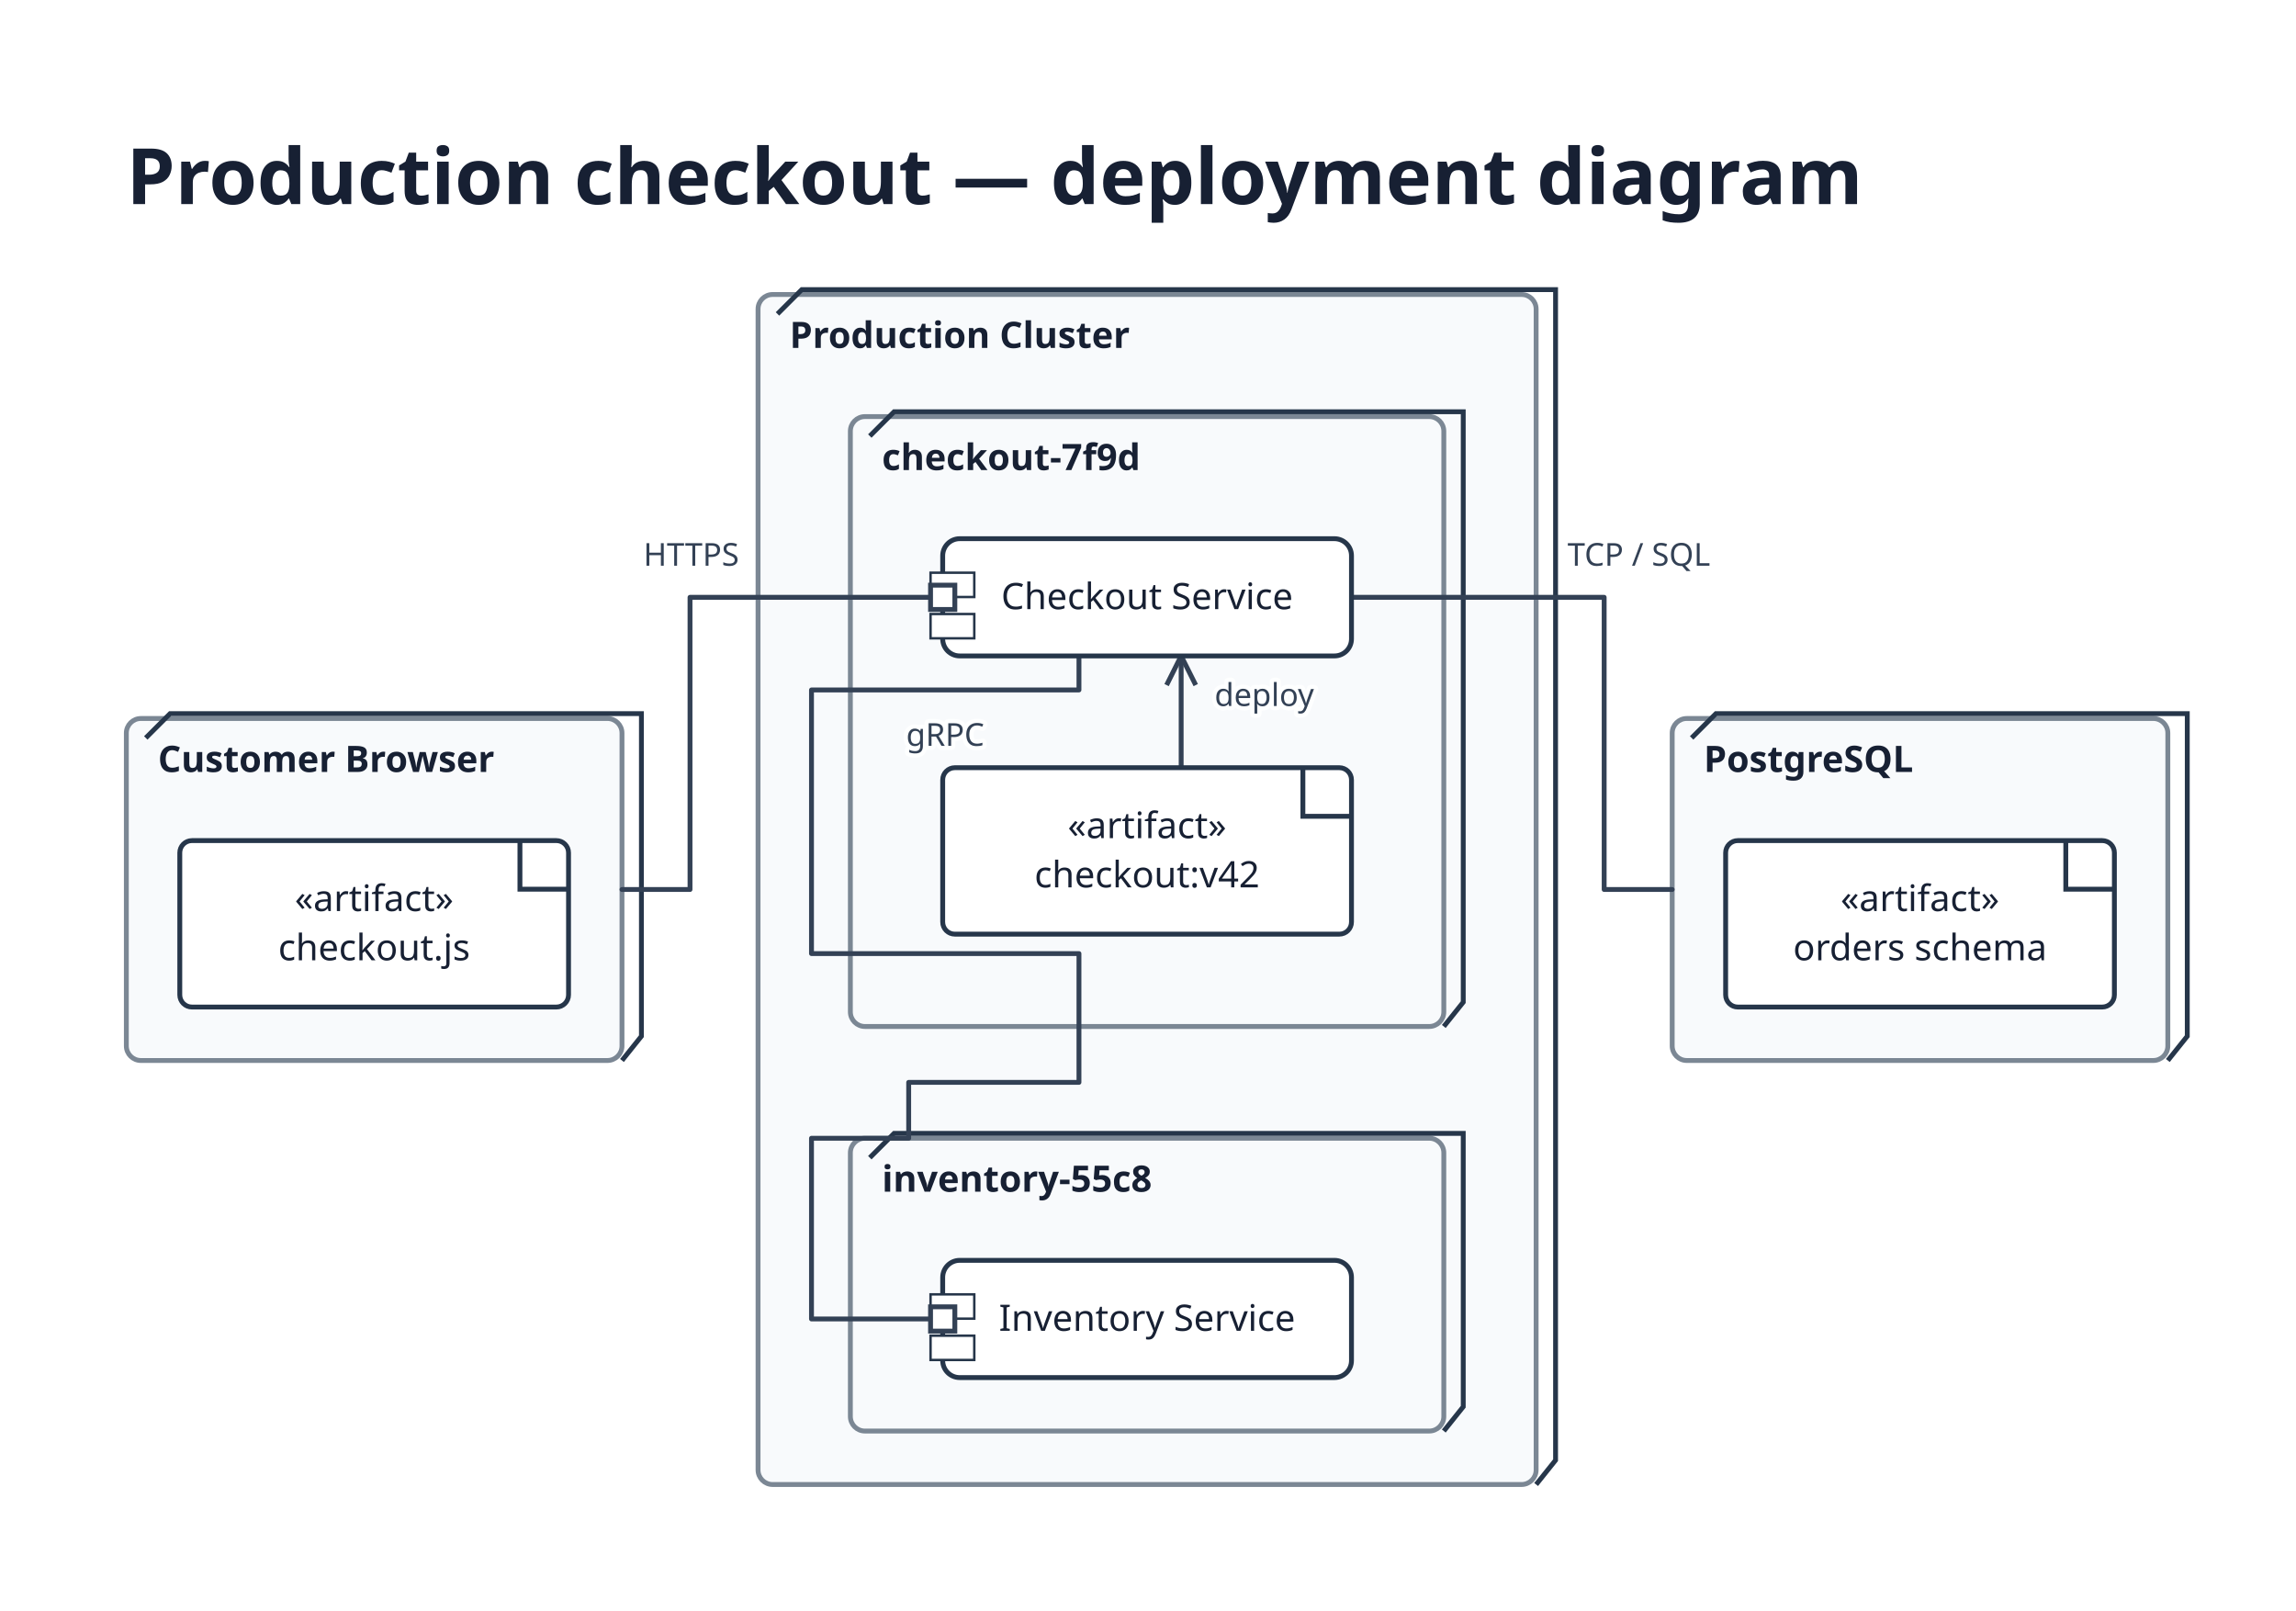
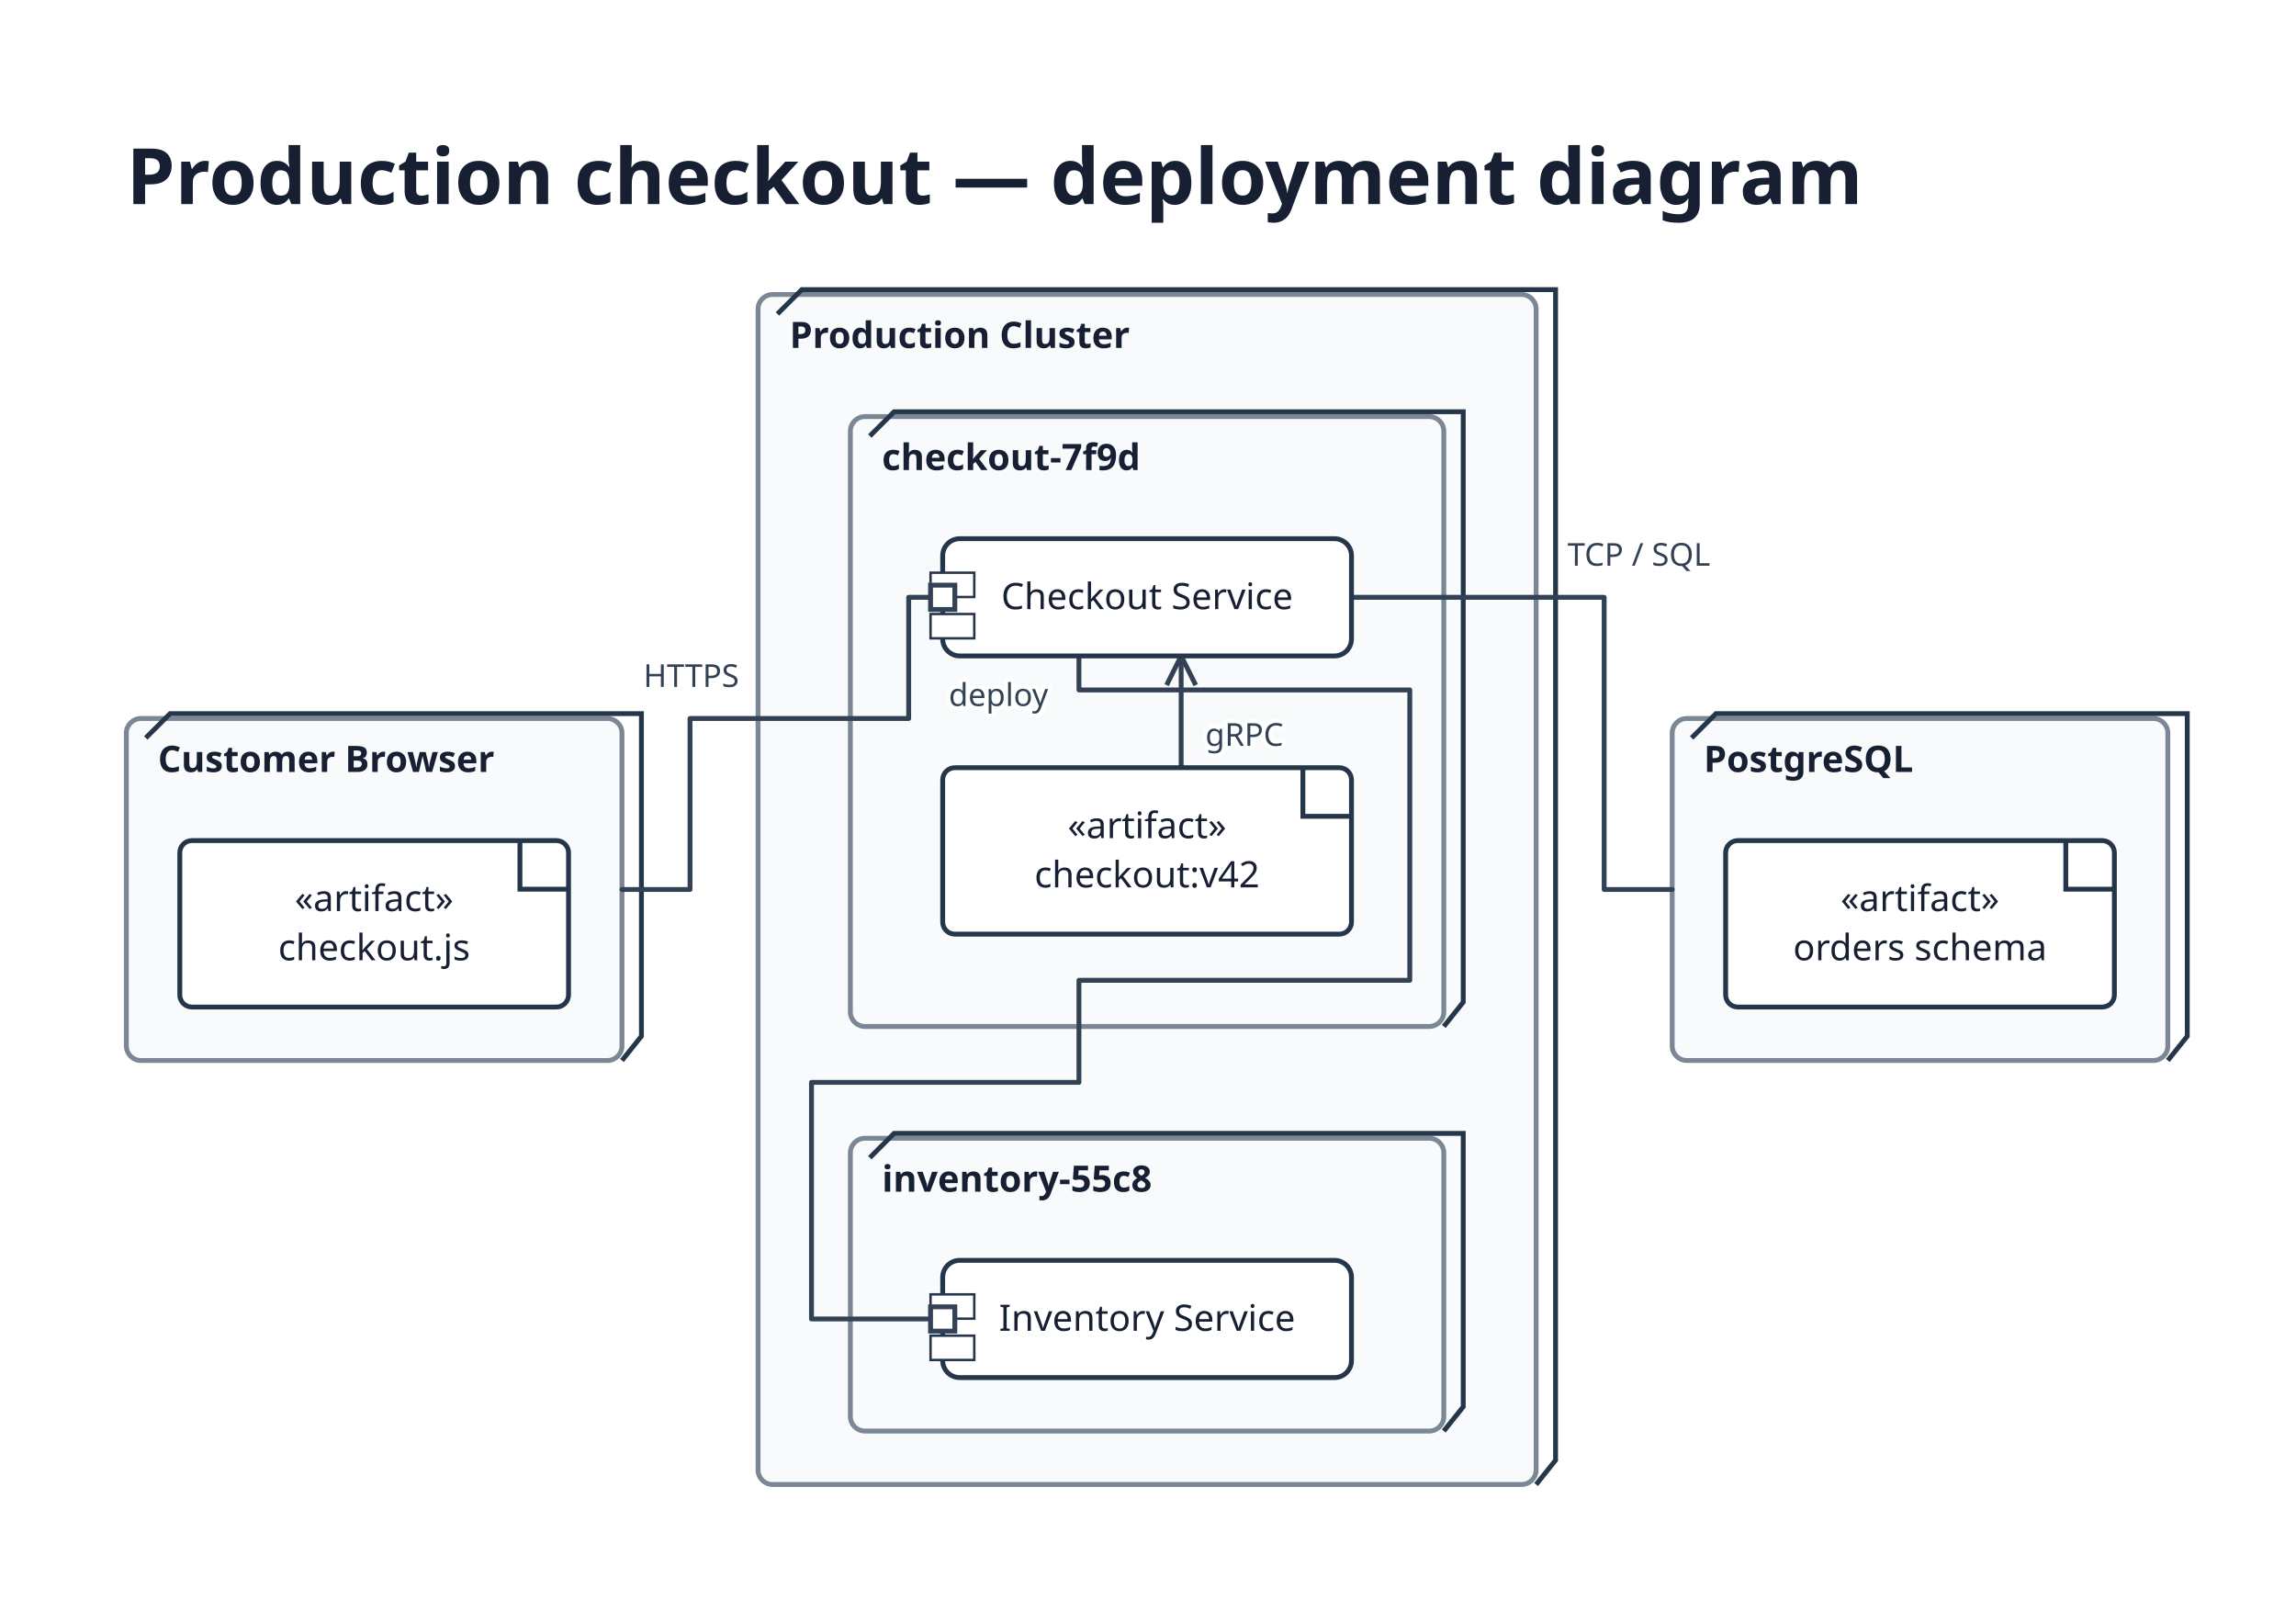
<svg xmlns="http://www.w3.org/2000/svg" width="945" height="663" viewBox="0 0 945 663" role="img" aria-label="uml-deployment-example">
  <rect width="100%" height="100%" fill="#ffffff" />
  <g id="boundaries">
    <g>
      <rect x="52" y="295.7" width="204" height="140.75" rx="6" fill="#f8fafc" stroke="#7b8794" stroke-width="2" />
      <path d="M 60 303.7 L 70 293.7 H 264 V 426.45 L 256 436.45" fill="none" stroke="#26364a" stroke-width="2" />
    </g>
    <g>
      <rect x="312" y="121.2" width="320.25" height="489.75" rx="6" fill="#f8fafc" stroke="#7b8794" stroke-width="2" />
      <path d="M 320 129.2 L 330 119.2 H 640.25 V 600.95 L 632.25 610.95" fill="none" stroke="#26364a" stroke-width="2" />
    </g>
    <g>
      <rect x="688.25" y="295.7" width="204" height="140.75" rx="6" fill="#f8fafc" stroke="#7b8794" stroke-width="2" />
      <path d="M 696.25 303.7 L 706.25 293.7 H 900.25 V 426.45 L 892.25 436.45" fill="none" stroke="#26364a" stroke-width="2" />
    </g>
    <g>
      <rect x="350" y="171.45" width="244.25" height="251" rx="6" fill="#f8fafc" stroke="#7b8794" stroke-width="2" />
      <path d="M 358 179.45 L 368 169.45 H 602.25 V 412.45 L 594.25 422.45" fill="none" stroke="#26364a" stroke-width="2" />
    </g>
    <g>
      <rect x="350" y="468.45" width="244.25" height="120.5" rx="6" fill="#f8fafc" stroke="#7b8794" stroke-width="2" />
      <path d="M 358 476.45 L 368 466.45 H 602.25 V 578.95 L 594.25 588.95" fill="none" stroke="#26364a" stroke-width="2" />
    </g>
  </g>
  <g id="corridor-dividers" />
  <g id="lines">
    <g data-line="browser-checkout">
-       <polyline points="256,366.075 284,366.075 284,245.825 388,245.825" fill="none" stroke="#334155" stroke-width="2" stroke-linejoin="round" stroke-linecap="round" />
+       <polyline points="256,366.075 284,366.075 284,295.7 374,295.7 374,245.825 388,245.825" fill="none" stroke="#334155" stroke-width="2" stroke-linejoin="round" stroke-linecap="round" />
    </g>
    <g data-line="checkout-inventory">
-       <polyline points="444.083,269.95 444.083,283.95 334,283.95 334,392.45 444.083,392.45 444.083,445.45 374,445.45 374,468.45 334,468.45 334,542.825 388,542.825" fill="none" stroke="#334155" stroke-width="2" stroke-linejoin="round" stroke-linecap="round" />
+       <polyline points="444.083,269.95 444.083,283.95 580.25,283.95 580.25,403.45 444.083,403.45 444.083,445.45 334,445.45 334,542.825 374,542.825 388,542.825" fill="none" stroke="#334155" stroke-width="2" stroke-linejoin="round" stroke-linecap="round" />
    </g>
    <g data-line="checkout-database">
      <polyline points="556.25,245.825 660.25,245.825 660.25,366.075 688.25,366.075" fill="none" stroke="#334155" stroke-width="2" stroke-linejoin="round" stroke-linecap="round" />
    </g>
    <g data-line="image-deploys-checkout">
      <polyline points="486.146,315.95 486.146,292.95 486.146,293.95 486.146,269.95" fill="none" stroke="#334155" stroke-width="2" stroke-linejoin="round" stroke-linecap="round" />
      <path d="M 492.146 281.95 L 486.146 269.95 L 480.146 281.95" fill="none" stroke="#334155" stroke-width="2" stroke-linejoin="round" />
    </g>
  </g>
  <g id="objects">
    <g>
      <rect x="74" y="345.95" width="160" height="68.5" rx="5" fill="#ffffff" stroke="#26364a" stroke-width="2" />
      <path d="M 214 345.95 V 365.95 H 234" fill="none" stroke="#26364a" stroke-width="2" />
    </g>
    <g>
      <rect x="388" y="221.7" width="168.25" height="48.25" rx="7" fill="#ffffff" stroke="#26364a" stroke-width="2" />
      <rect x="383" y="235.7" width="18" height="10" fill="white" stroke="#26364a" />
      <rect x="383" y="252.7" width="18" height="10" fill="white" stroke="#26364a" />
    </g>
    <g>
      <rect x="388" y="315.95" width="168.25" height="68.5" rx="5" fill="#ffffff" stroke="#26364a" stroke-width="2" />
      <path d="M 536.25 315.95 V 335.95 H 556.25" fill="none" stroke="#26364a" stroke-width="2" />
    </g>
    <g>
      <rect x="388" y="518.7" width="168.25" height="48.25" rx="7" fill="#ffffff" stroke="#26364a" stroke-width="2" />
      <rect x="383" y="532.7" width="18" height="10" fill="white" stroke="#26364a" />
      <rect x="383" y="549.7" width="18" height="10" fill="white" stroke="#26364a" />
    </g>
    <g>
      <rect x="710.25" y="345.95" width="160" height="68.5" rx="5" fill="#ffffff" stroke="#26364a" stroke-width="2" />
      <path d="M 850.25 345.95 V 365.95 H 870.25" fill="none" stroke="#26364a" stroke-width="2" />
    </g>
  </g>
  <g id="ports">
    <rect x="383" y="240.825" width="10" height="10" fill="white" stroke="#334155" stroke-width="2" />
    <rect x="383" y="537.825" width="10" height="10" fill="white" stroke="#334155" stroke-width="2" />
  </g>
  <g id="text">
    <text x="52" y="84" text-anchor="start" fill="#172033" font-family="ui-rounded, 'Comic Sans MS', sans-serif" font-size="32" font-weight="700">Production checkout — deployment diagram</text>
    <text x="65" y="317.7" text-anchor="start" fill="#172033" font-family="ui-rounded, 'Comic Sans MS', sans-serif" font-size="15" font-weight="700">Customer Browser</text>
    <text x="154" y="374.95" text-anchor="middle" fill="#172033" font-family="ui-rounded, 'Comic Sans MS', sans-serif" font-size="15" font-weight="450">«artifact»</text>
    <text x="154" y="395.2" text-anchor="middle" fill="#172033" font-family="ui-rounded, 'Comic Sans MS', sans-serif" font-size="15" font-weight="450">checkout.js</text>
    <text x="325" y="143.2" text-anchor="start" fill="#172033" font-family="ui-rounded, 'Comic Sans MS', sans-serif" font-size="15" font-weight="700">Production Cluster</text>
    <text x="363" y="193.45" text-anchor="start" fill="#172033" font-family="ui-rounded, 'Comic Sans MS', sans-serif" font-size="15" font-weight="700">checkout-7f9d</text>
    <text x="472.125" y="250.7" text-anchor="middle" fill="#172033" font-family="ui-rounded, 'Comic Sans MS', sans-serif" font-size="15" font-weight="450">Checkout Service</text>
    <text x="472.125" y="344.95" text-anchor="middle" fill="#172033" font-family="ui-rounded, 'Comic Sans MS', sans-serif" font-size="15" font-weight="450">«artifact»</text>
    <text x="472.125" y="365.2" text-anchor="middle" fill="#172033" font-family="ui-rounded, 'Comic Sans MS', sans-serif" font-size="15" font-weight="450">checkout:v42</text>
    <text x="363" y="490.45" text-anchor="start" fill="#172033" font-family="ui-rounded, 'Comic Sans MS', sans-serif" font-size="15" font-weight="700">inventory-55c8</text>
    <text x="472.125" y="547.7" text-anchor="middle" fill="#172033" font-family="ui-rounded, 'Comic Sans MS', sans-serif" font-size="15" font-weight="450">Inventory Service</text>
    <text x="701.25" y="317.7" text-anchor="start" fill="#172033" font-family="ui-rounded, 'Comic Sans MS', sans-serif" font-size="15" font-weight="700">PostgreSQL</text>
    <text x="790.25" y="374.95" text-anchor="middle" fill="#172033" font-family="ui-rounded, 'Comic Sans MS', sans-serif" font-size="15" font-weight="450">«artifact»</text>
    <text x="790.25" y="395.2" text-anchor="middle" fill="#172033" font-family="ui-rounded, 'Comic Sans MS', sans-serif" font-size="15" font-weight="450">orders schema</text>
    <g data-line-label="browser-checkout">
-       <text x="284.5" y="232.825" text-anchor="middle" font-family="ui-rounded, sans-serif" font-size="13" fill="#334155" stroke="#ffffff" stroke-opacity=".92" stroke-width="3.5" stroke-linejoin="round" paint-order="stroke fill">HTTPS</text>
+       <text x="284.5" y="282.7" text-anchor="middle" font-family="ui-rounded, sans-serif" font-size="13" fill="#334155" stroke="#ffffff" stroke-opacity=".92" stroke-width="3.5" stroke-linejoin="round" paint-order="stroke fill">HTTPS</text>
    </g>
    <g data-line-label="checkout-inventory">
-       <text x="389.042" y="306.95" text-anchor="middle" font-family="ui-rounded, sans-serif" font-size="13" fill="#334155" stroke="#ffffff" stroke-opacity=".92" stroke-width="3.5" stroke-linejoin="round" paint-order="stroke fill">gRPC</text>
+       <text x="512.167" y="306.95" text-anchor="middle" font-family="ui-rounded, sans-serif" font-size="13" fill="#334155" stroke="#ffffff" stroke-opacity=".92" stroke-width="3.5" stroke-linejoin="round" paint-order="stroke fill">gRPC</text>
    </g>
    <g data-line-label="checkout-database">
      <text x="674.55" y="232.825" text-anchor="middle" font-family="ui-rounded, sans-serif" font-size="13" fill="#334155" stroke="#ffffff" stroke-opacity=".92" stroke-width="3.5" stroke-linejoin="round" paint-order="stroke fill">TCP / SQL</text>
    </g>
    <g data-line-label="image-deploys-checkout">
-       <text x="520.346" y="290.55" text-anchor="middle" font-family="ui-rounded, sans-serif" font-size="13" fill="#334155" stroke="#ffffff" stroke-opacity=".92" stroke-width="3.5" stroke-linejoin="round" paint-order="stroke fill">deploy</text>
+       <text x="410.946" y="290.55" text-anchor="middle" font-family="ui-rounded, sans-serif" font-size="13" fill="#334155" stroke="#ffffff" stroke-opacity=".92" stroke-width="3.5" stroke-linejoin="round" paint-order="stroke fill">deploy</text>
    </g>
  </g>
</svg>
